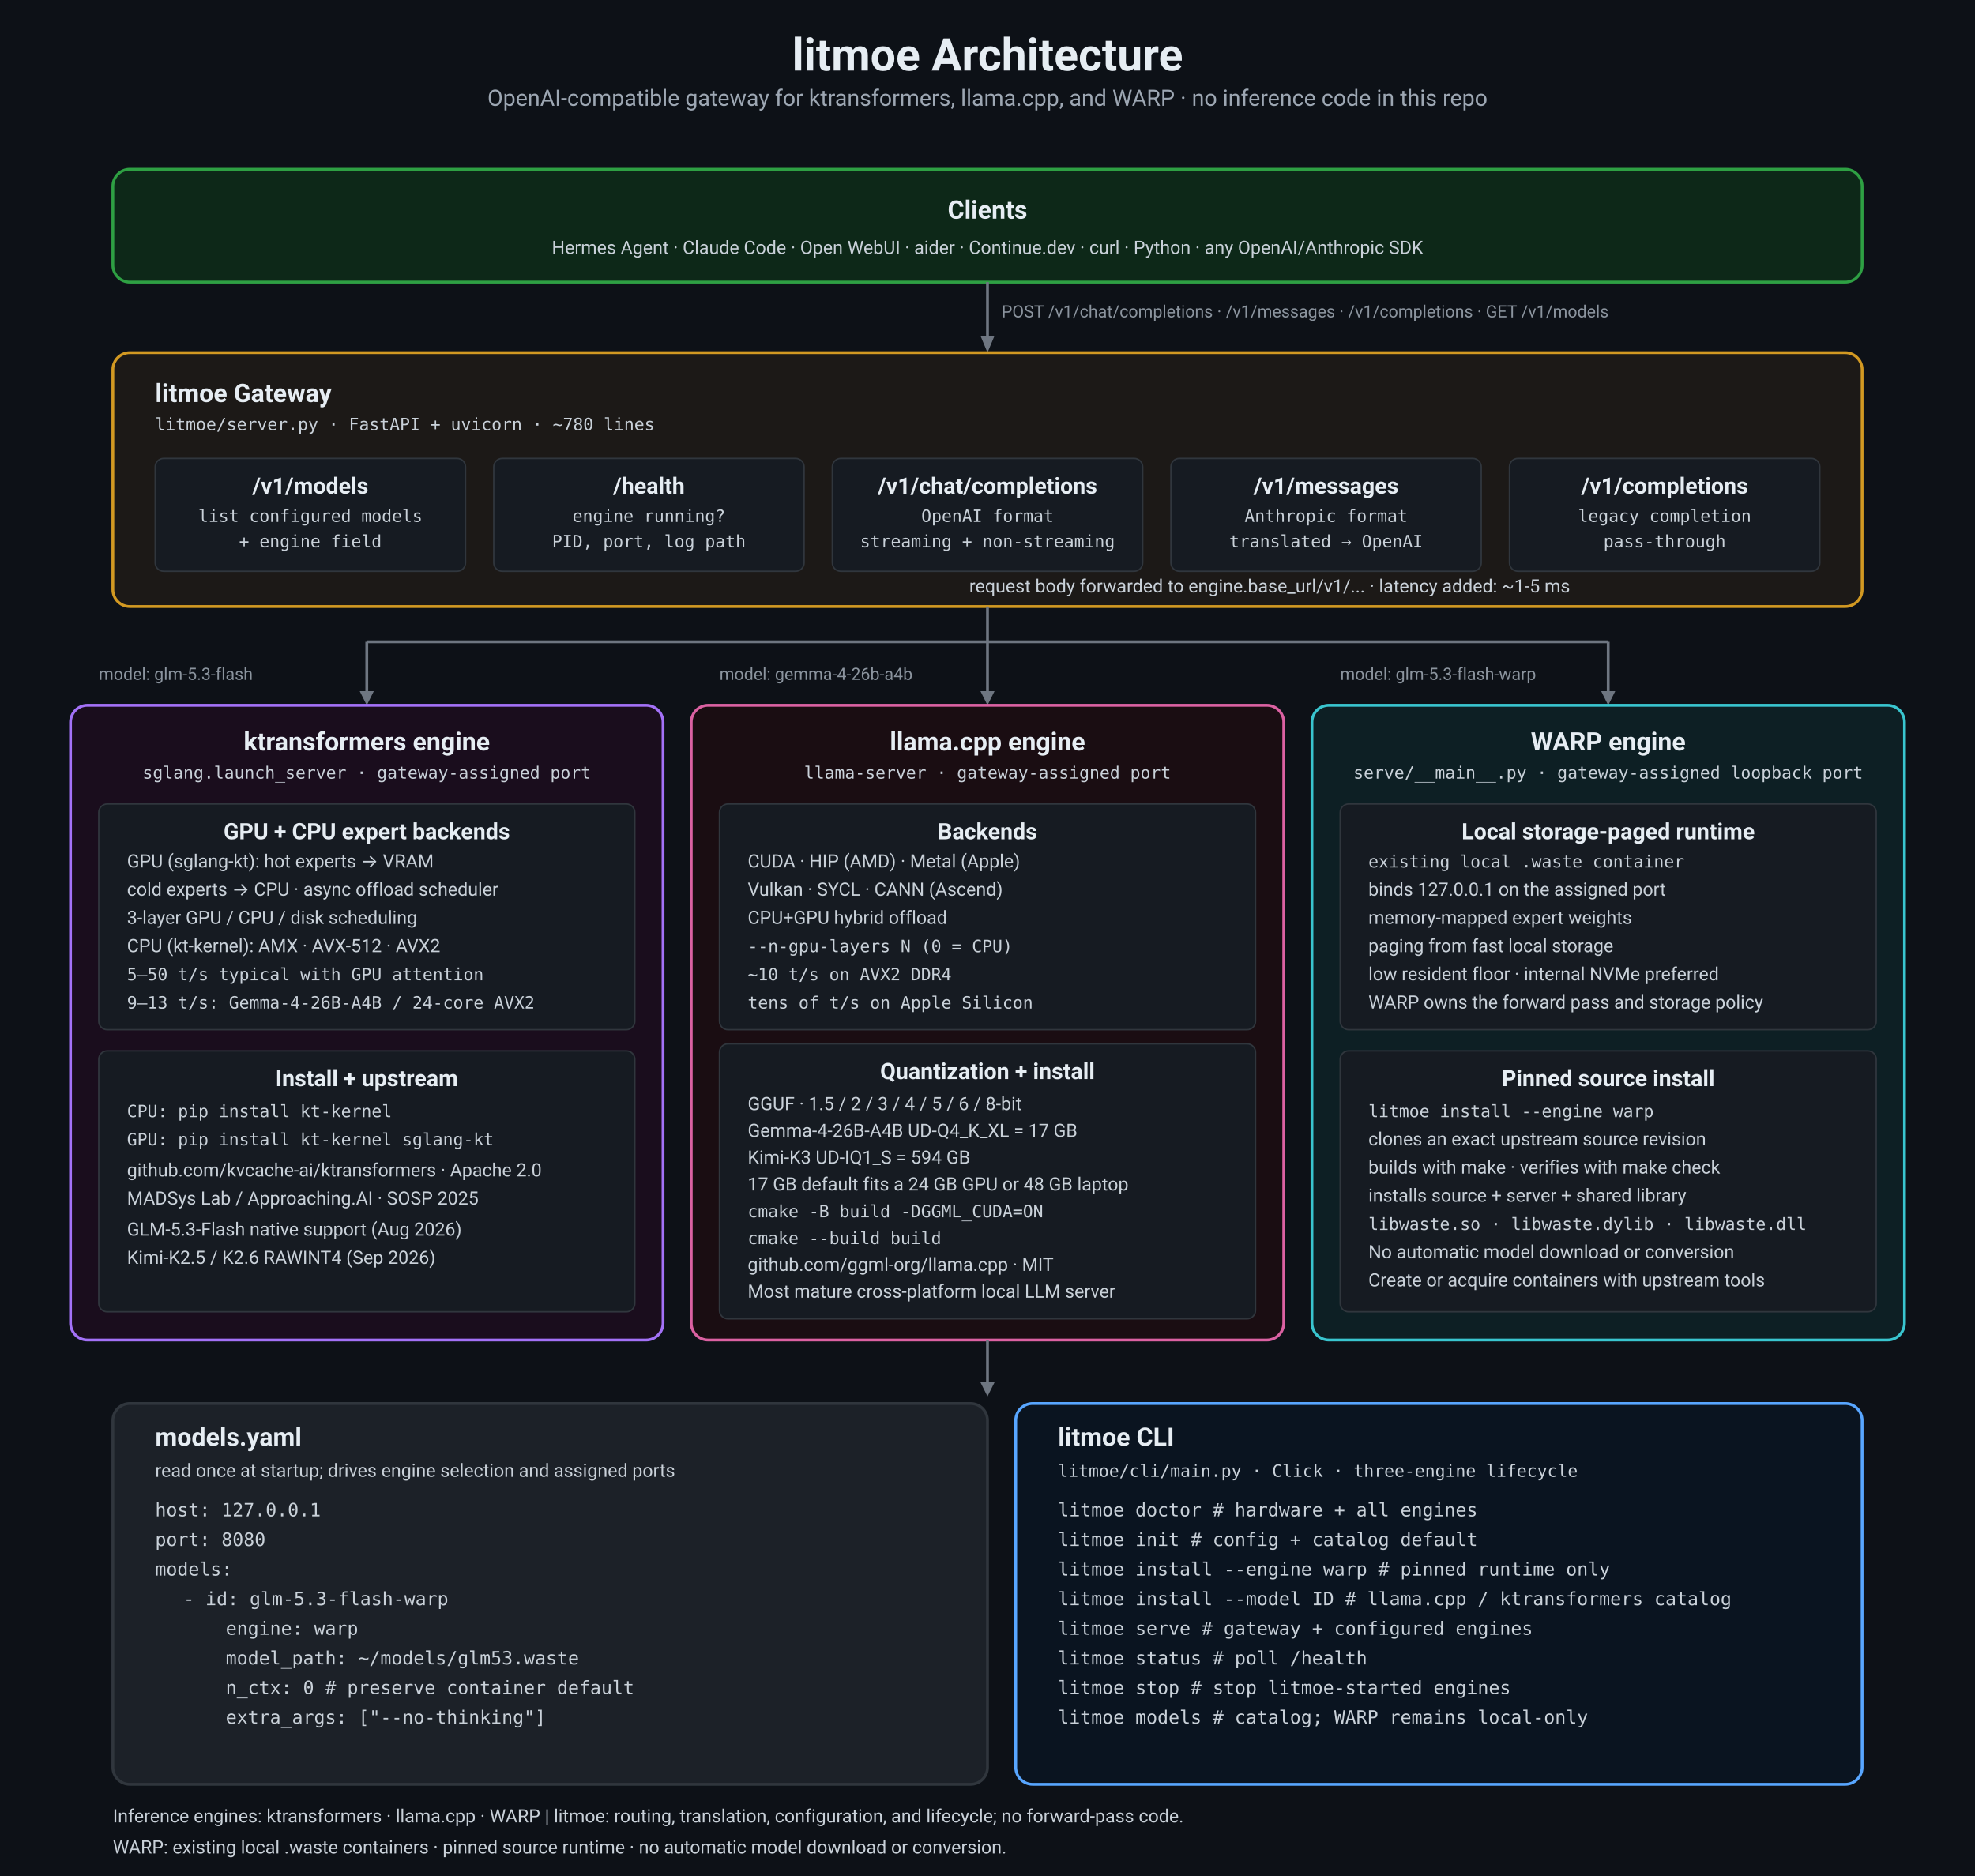
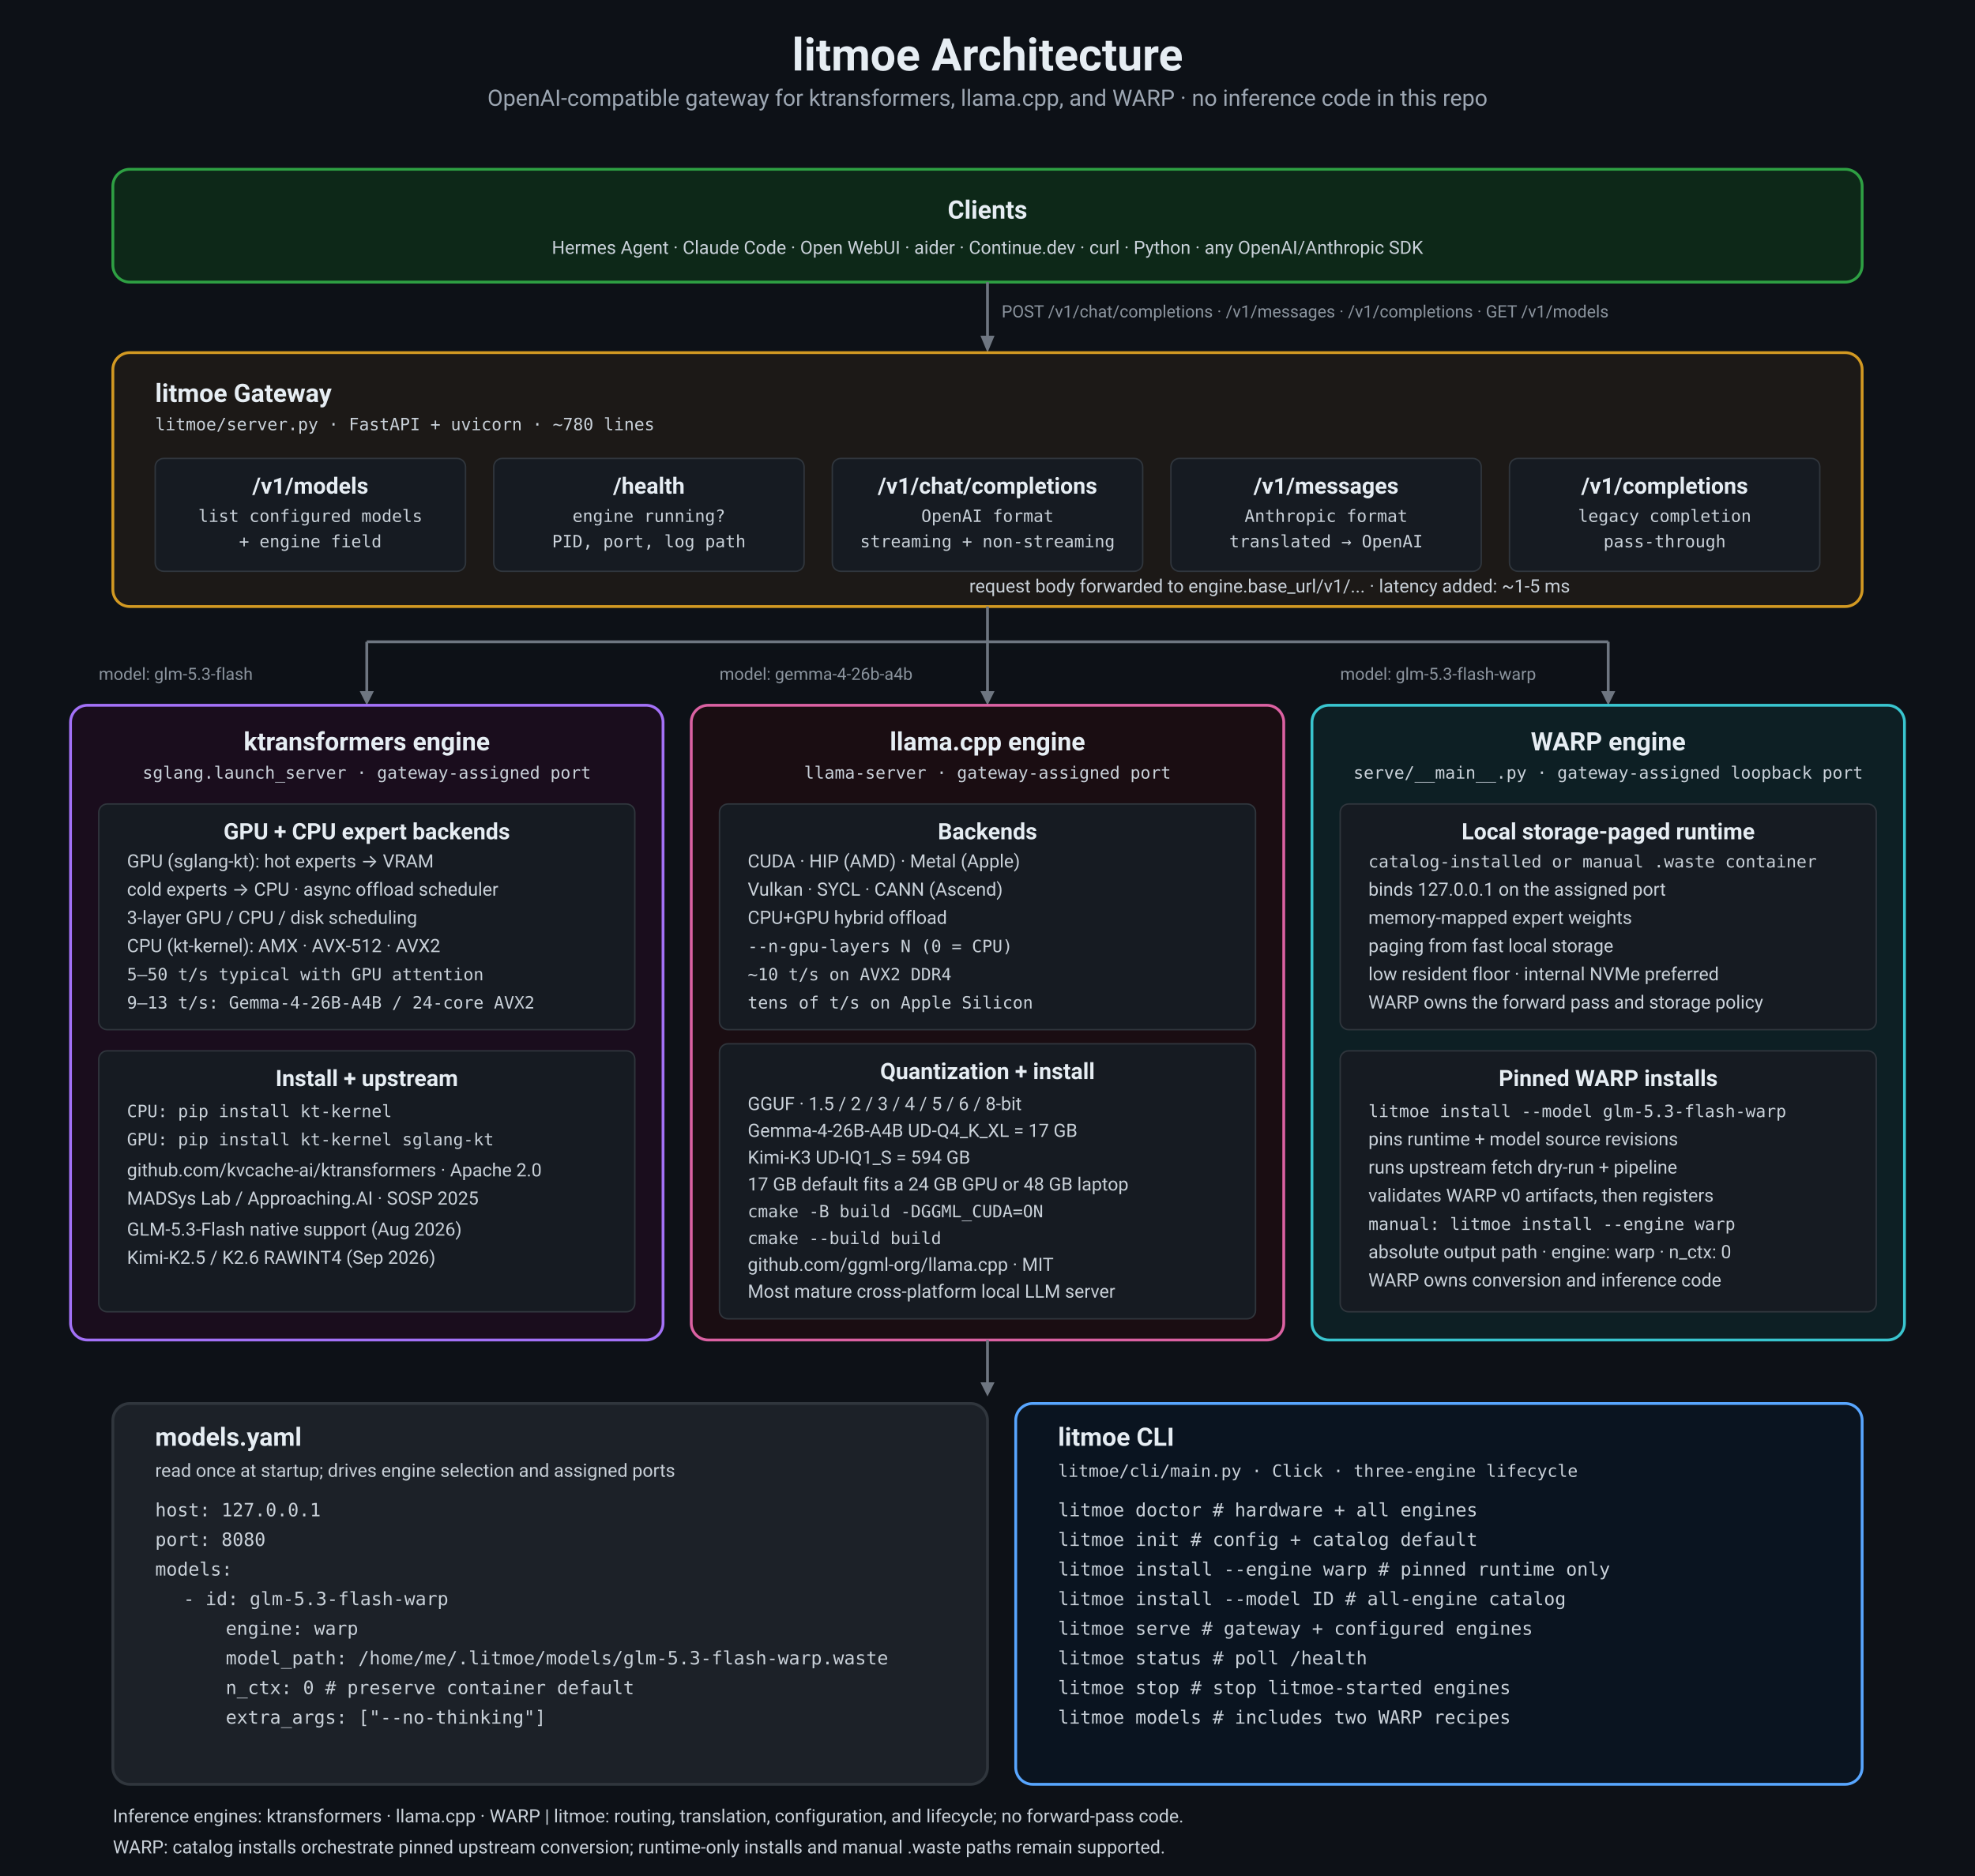
<svg xmlns="http://www.w3.org/2000/svg" viewBox="0 0 1400 1330" font-family="-apple-system, system-ui, 'Segoe UI', Roboto, sans-serif">
  <style>
    .title { font-size: 32px; font-weight: 700; fill: #e6edf3; }
    .subtitle { font-size: 16px; fill: #9da7b3; }
    .section-title { font-size: 18px; font-weight: 700; fill: #e6edf3; }
    .box-title { font-size: 16px; font-weight: 700; fill: #e6edf3; }
    .box-text { font-size: 13px; fill: #c9d1d9; }
    .box-text-mono { font-family: 'SF Mono', Monaco, Consolas, monospace; font-size: 12px; fill: #c9d1d9; }
    .mono { font-family: 'SF Mono', Monaco, Consolas, monospace; }
    .arrow { stroke: #6e7681; stroke-width: 2; fill: none; }
    .arrow-text { font-size: 12px; fill: #8b949e; }
    .dashed { stroke-dasharray: 6 4; }
  </style>
  <rect width="1400" height="1330" fill="#0d1117" />
  <text x="700" y="50" text-anchor="middle" class="title">litmoe Architecture</text>
  <text x="700" y="75" text-anchor="middle" class="subtitle">OpenAI-compatible gateway for ktransformers, llama.cpp, and WARP · no inference code in this repo</text>
  <rect x="80" y="120" width="1240" height="80" rx="12" fill="#0d2818" stroke="#2ea043" stroke-width="2" />
  <text x="700" y="155" text-anchor="middle" class="section-title">Clients</text>
  <text x="700" y="180" text-anchor="middle" class="box-text">
    Hermes Agent · Claude Code · Open WebUI · aider · Continue.dev · curl · Python · any OpenAI/Anthropic SDK
  </text>
  <line x1="700" y1="200" x2="700" y2="240" class="arrow" />
  <polygon points="695,238 705,238 700,250" fill="#6e7681" />
  <text x="710" y="225" class="arrow-text">POST /v1/chat/completions · /v1/messages · /v1/completions · GET /v1/models</text>
  <rect x="80" y="250" width="1240" height="180" rx="12" fill="#1c1917" stroke="#d29922" stroke-width="2" />
  <text x="110" y="285" class="section-title">litmoe Gateway</text>
  <text x="110" y="305" class="box-text-mono">litmoe/server.py · FastAPI + uvicorn · ~780 lines</text>
  <rect x="110" y="325" width="220" height="80" rx="6" fill="#161b22" stroke="#30363d" />
  <text x="220" y="350" text-anchor="middle" class="box-title">/v1/models</text>
  <text x="220" y="370" text-anchor="middle" class="box-text-mono">list configured models</text>
  <text x="220" y="388" text-anchor="middle" class="box-text-mono">+ engine field</text>
  <rect x="350" y="325" width="220" height="80" rx="6" fill="#161b22" stroke="#30363d" />
  <text x="460" y="350" text-anchor="middle" class="box-title">/health</text>
  <text x="460" y="370" text-anchor="middle" class="box-text-mono">engine running?</text>
  <text x="460" y="388" text-anchor="middle" class="box-text-mono">PID, port, log path</text>
  <rect x="590" y="325" width="220" height="80" rx="6" fill="#161b22" stroke="#30363d" />
  <text x="700" y="350" text-anchor="middle" class="box-title">/v1/chat/completions</text>
  <text x="700" y="370" text-anchor="middle" class="box-text-mono">OpenAI format</text>
  <text x="700" y="388" text-anchor="middle" class="box-text-mono">streaming + non-streaming</text>
  <rect x="830" y="325" width="220" height="80" rx="6" fill="#161b22" stroke="#30363d" />
  <text x="940" y="350" text-anchor="middle" class="box-title">/v1/messages</text>
  <text x="940" y="370" text-anchor="middle" class="box-text-mono">Anthropic format</text>
  <text x="940" y="388" text-anchor="middle" class="box-text-mono">translated → OpenAI</text>
  <rect x="1070" y="325" width="220" height="80" rx="6" fill="#161b22" stroke="#30363d" />
  <text x="1180" y="350" text-anchor="middle" class="box-title">/v1/completions</text>
  <text x="1180" y="370" text-anchor="middle" class="box-text-mono">legacy completion</text>
  <text x="1180" y="388" text-anchor="middle" class="box-text-mono">pass-through</text>
  <text x="900" y="420" text-anchor="middle" class="box-text">request body forwarded to engine.base_url/v1/...  ·  latency added: ~1-5 ms</text>
  <line x1="700" y1="430" x2="700" y2="455" class="arrow" />
  <line x1="260" y1="455" x2="1140" y2="455" class="arrow" />
  <line x1="260" y1="455" x2="260" y2="492" class="arrow" />
  <line x1="700" y1="455" x2="700" y2="492" class="arrow" />
  <line x1="1140" y1="455" x2="1140" y2="492" class="arrow" />
  <polygon points="255,490 265,490 260,500" fill="#6e7681" />
  <polygon points="695,490 705,490 700,500" fill="#6e7681" />
  <polygon points="1135,490 1145,490 1140,500" fill="#6e7681" />
  <text x="70" y="482" class="arrow-text">model: glm-5.3-flash</text>
  <text x="510" y="482" class="arrow-text">model: gemma-4-26b-a4b</text>
  <text x="950" y="482" class="arrow-text">model: glm-5.3-flash-warp</text>
  <rect x="50" y="500" width="420" height="450" rx="12" fill="#1a0d1d" stroke="#a371f7" stroke-width="2" />
  <text x="260" y="532" text-anchor="middle" class="section-title">ktransformers engine</text>
  <text x="260" y="552" text-anchor="middle" class="box-text-mono">sglang.launch_server · gateway-assigned port</text>
  <rect x="70" y="570" width="380" height="160" rx="6" fill="#161b22" stroke="#30363d" />
  <text x="260" y="595" text-anchor="middle" class="box-title">GPU + CPU expert backends</text>
  <text x="90" y="615" class="box-text">GPU (sglang-kt): hot experts → VRAM</text>
  <text x="90" y="635" class="box-text">cold experts → CPU · async offload scheduler</text>
  <text x="90" y="655" class="box-text">3-layer GPU / CPU / disk scheduling</text>
  <text x="90" y="675" class="box-text">CPU (kt-kernel): AMX · AVX-512 · AVX2</text>
  <text x="90" y="695" class="box-text-mono">5–50 t/s typical with GPU attention</text>
  <text x="90" y="715" class="box-text-mono">9–13 t/s: Gemma-4-26B-A4B / 24-core AVX2</text>
  <rect x="70" y="745" width="380" height="185" rx="6" fill="#161b22" stroke="#30363d" />
  <text x="260" y="770" text-anchor="middle" class="box-title">Install + upstream</text>
  <text x="90" y="792" class="box-text-mono">CPU: pip install kt-kernel</text>
  <text x="90" y="812" class="box-text-mono">GPU: pip install kt-kernel sglang-kt</text>
  <text x="90" y="834" class="box-text">github.com/kvcache-ai/ktransformers · Apache 2.0</text>
  <text x="90" y="854" class="box-text">MADSys Lab / Approaching.AI · SOSP 2025</text>
  <text x="90" y="876" class="box-text">GLM-5.3-Flash native support (Aug 2026)</text>
  <text x="90" y="896" class="box-text">Kimi-K2.5 / K2.6 RAWINT4 (Sep 2026)</text>
  <rect x="490" y="500" width="420" height="450" rx="12" fill="#1a0d12" stroke="#db61a2" stroke-width="2" />
  <text x="700" y="532" text-anchor="middle" class="section-title">llama.cpp engine</text>
  <text x="700" y="552" text-anchor="middle" class="box-text-mono">llama-server · gateway-assigned port</text>
  <rect x="510" y="570" width="380" height="160" rx="6" fill="#161b22" stroke="#30363d" />
  <text x="700" y="595" text-anchor="middle" class="box-title">Backends</text>
  <text x="530" y="615" class="box-text">CUDA · HIP (AMD) · Metal (Apple)</text>
  <text x="530" y="635" class="box-text">Vulkan · SYCL · CANN (Ascend)</text>
  <text x="530" y="655" class="box-text">CPU+GPU hybrid offload</text>
  <text x="530" y="675" class="box-text-mono">--n-gpu-layers N (0 = CPU)</text>
  <text x="530" y="695" class="box-text-mono">~10 t/s on AVX2 DDR4</text>
  <text x="530" y="715" class="box-text-mono">tens of t/s on Apple Silicon</text>
  <rect x="510" y="740" width="380" height="195" rx="6" fill="#161b22" stroke="#30363d" />
  <text x="700" y="765" text-anchor="middle" class="box-title">Quantization + install</text>
  <text x="530" y="787" class="box-text">GGUF · 1.5 / 2 / 3 / 4 / 5 / 6 / 8-bit</text>
  <text x="530" y="806" class="box-text">Gemma-4-26B-A4B UD-Q4_K_XL = 17 GB</text>
  <text x="530" y="825" class="box-text">Kimi-K3 UD-IQ1_S = 594 GB</text>
  <text x="530" y="844" class="box-text">17 GB default fits a 24 GB GPU or 48 GB laptop</text>
  <text x="530" y="863" class="box-text-mono">cmake -B build -DGGML_CUDA=ON</text>
  <text x="530" y="882" class="box-text-mono">cmake --build build</text>
  <text x="530" y="901" class="box-text">github.com/ggml-org/llama.cpp · MIT</text>
  <text x="530" y="920" class="box-text">Most mature cross-platform local LLM server</text>
  <rect x="930" y="500" width="420" height="450" rx="12" fill="#0d1f24" stroke="#39c5cf" stroke-width="2" />
  <text x="1140" y="532" text-anchor="middle" class="section-title">WARP engine</text>
  <text x="1140" y="552" text-anchor="middle" class="box-text-mono">serve/__main__.py · gateway-assigned loopback port</text>
  <rect x="950" y="570" width="380" height="160" rx="6" fill="#161b22" stroke="#30363d" />
  <text x="1140" y="595" text-anchor="middle" class="box-title">Local storage-paged runtime</text>
-   <text x="970" y="615" class="box-text-mono">existing local .waste container</text>
+   <text x="970" y="615" class="box-text-mono">catalog-installed or manual .waste container</text>
  <text x="970" y="635" class="box-text">binds 127.0.0.1 on the assigned port</text>
  <text x="970" y="655" class="box-text">memory-mapped expert weights</text>
  <text x="970" y="675" class="box-text">paging from fast local storage</text>
  <text x="970" y="695" class="box-text">low resident floor · internal NVMe preferred</text>
  <text x="970" y="715" class="box-text">WARP owns the forward pass and storage policy</text>
  <rect x="950" y="745" width="380" height="185" rx="6" fill="#161b22" stroke="#30363d" />
-   <text x="1140" y="770" text-anchor="middle" class="box-title">Pinned source install</text>
-   <text x="970" y="792" class="box-text-mono">litmoe install --engine warp</text>
-   <text x="970" y="812" class="box-text">clones an exact upstream source revision</text>
-   <text x="970" y="832" class="box-text">builds with make · verifies with make check</text>
-   <text x="970" y="852" class="box-text">installs source + server + shared library</text>
-   <text x="970" y="872" class="box-text-mono">libwaste.so · libwaste.dylib · libwaste.dll</text>
-   <text x="970" y="892" class="box-text">No automatic model download or conversion</text>
-   <text x="970" y="912" class="box-text">Create or acquire containers with upstream tools</text>
+   <text x="1140" y="770" text-anchor="middle" class="box-title">Pinned WARP installs</text>
+   <text x="970" y="792" class="box-text-mono">litmoe install --model glm-5.3-flash-warp</text>
+   <text x="970" y="812" class="box-text">pins runtime + model source revisions</text>
+   <text x="970" y="832" class="box-text">runs upstream fetch dry-run + pipeline</text>
+   <text x="970" y="852" class="box-text">validates WARP v0 artifacts, then registers</text>
+   <text x="970" y="872" class="box-text-mono">manual: litmoe install --engine warp</text>
+   <text x="970" y="892" class="box-text">absolute output path · engine: warp · n_ctx: 0</text>
+   <text x="970" y="912" class="box-text">WARP owns conversion and inference code</text>
  <line x1="700" y1="950" x2="700" y2="980" class="arrow" />
  <polygon points="695,980 705,980 700,990" fill="#6e7681" />
  <rect x="80" y="995" width="620" height="270" rx="12" fill="#1c2128" stroke="#30363d" stroke-width="2" />
  <text x="110" y="1025" class="section-title">models.yaml</text>
  <text x="110" y="1047" class="box-text">read once at startup; drives engine selection and assigned ports</text>
  <g font-family="SF Mono, Monaco, Consolas, monospace" font-size="13" fill="#c9d1d9">
    <text x="110" y="1075">host: 127.0.0.1</text>
    <text x="110" y="1096">port: 8080</text>
    <text x="110" y="1117">models:</text>
    <text x="130" y="1138">- id: glm-5.3-flash-warp</text>
    <text x="160" y="1159">engine: warp</text>
-     <text x="160" y="1180">model_path: ~/models/glm53.waste</text>
+     <text x="160" y="1180">model_path: /home/me/.litmoe/models/glm-5.3-flash-warp.waste</text>
    <text x="160" y="1201">n_ctx: 0  # preserve container default</text>
    <text x="160" y="1222">extra_args: ["--no-thinking"]</text>
  </g>
  <rect x="720" y="995" width="600" height="270" rx="12" fill="#0a1420" stroke="#58a6ff" stroke-width="2" />
  <text x="750" y="1025" class="section-title">litmoe CLI</text>
  <text x="750" y="1047" class="box-text-mono">litmoe/cli/main.py · Click · three-engine lifecycle</text>
  <g font-family="SF Mono, Monaco, Consolas, monospace" font-size="13" fill="#c9d1d9">
    <text x="750" y="1075">litmoe doctor              # hardware + all engines</text>
    <text x="750" y="1096">litmoe init                # config + catalog default</text>
    <text x="750" y="1117">litmoe install --engine warp  # pinned runtime only</text>
-     <text x="750" y="1138">litmoe install --model ID  # llama.cpp / ktransformers catalog</text>
+     <text x="750" y="1138">litmoe install --model ID  # all-engine catalog</text>
    <text x="750" y="1159">litmoe serve               # gateway + configured engines</text>
    <text x="750" y="1180">litmoe status              # poll /health</text>
    <text x="750" y="1201">litmoe stop                # stop litmoe-started engines</text>
-     <text x="750" y="1222">litmoe models              # catalog; WARP remains local-only</text>
+     <text x="750" y="1222">litmoe models              # includes two WARP recipes</text>
  </g>
  <text x="80" y="1292" class="box-text" fill="#8b949e">Inference engines: ktransformers · llama.cpp · WARP  |  litmoe: routing, translation, configuration, and lifecycle; no forward-pass code.</text>
-   <text x="80" y="1314" class="box-text" fill="#8b949e">WARP: existing local .waste containers · pinned source runtime · no automatic model download or conversion.</text>
+   <text x="80" y="1314" class="box-text" fill="#8b949e">WARP: catalog installs orchestrate pinned upstream conversion; runtime-only installs and manual .waste paths remain supported.</text>
</svg>
